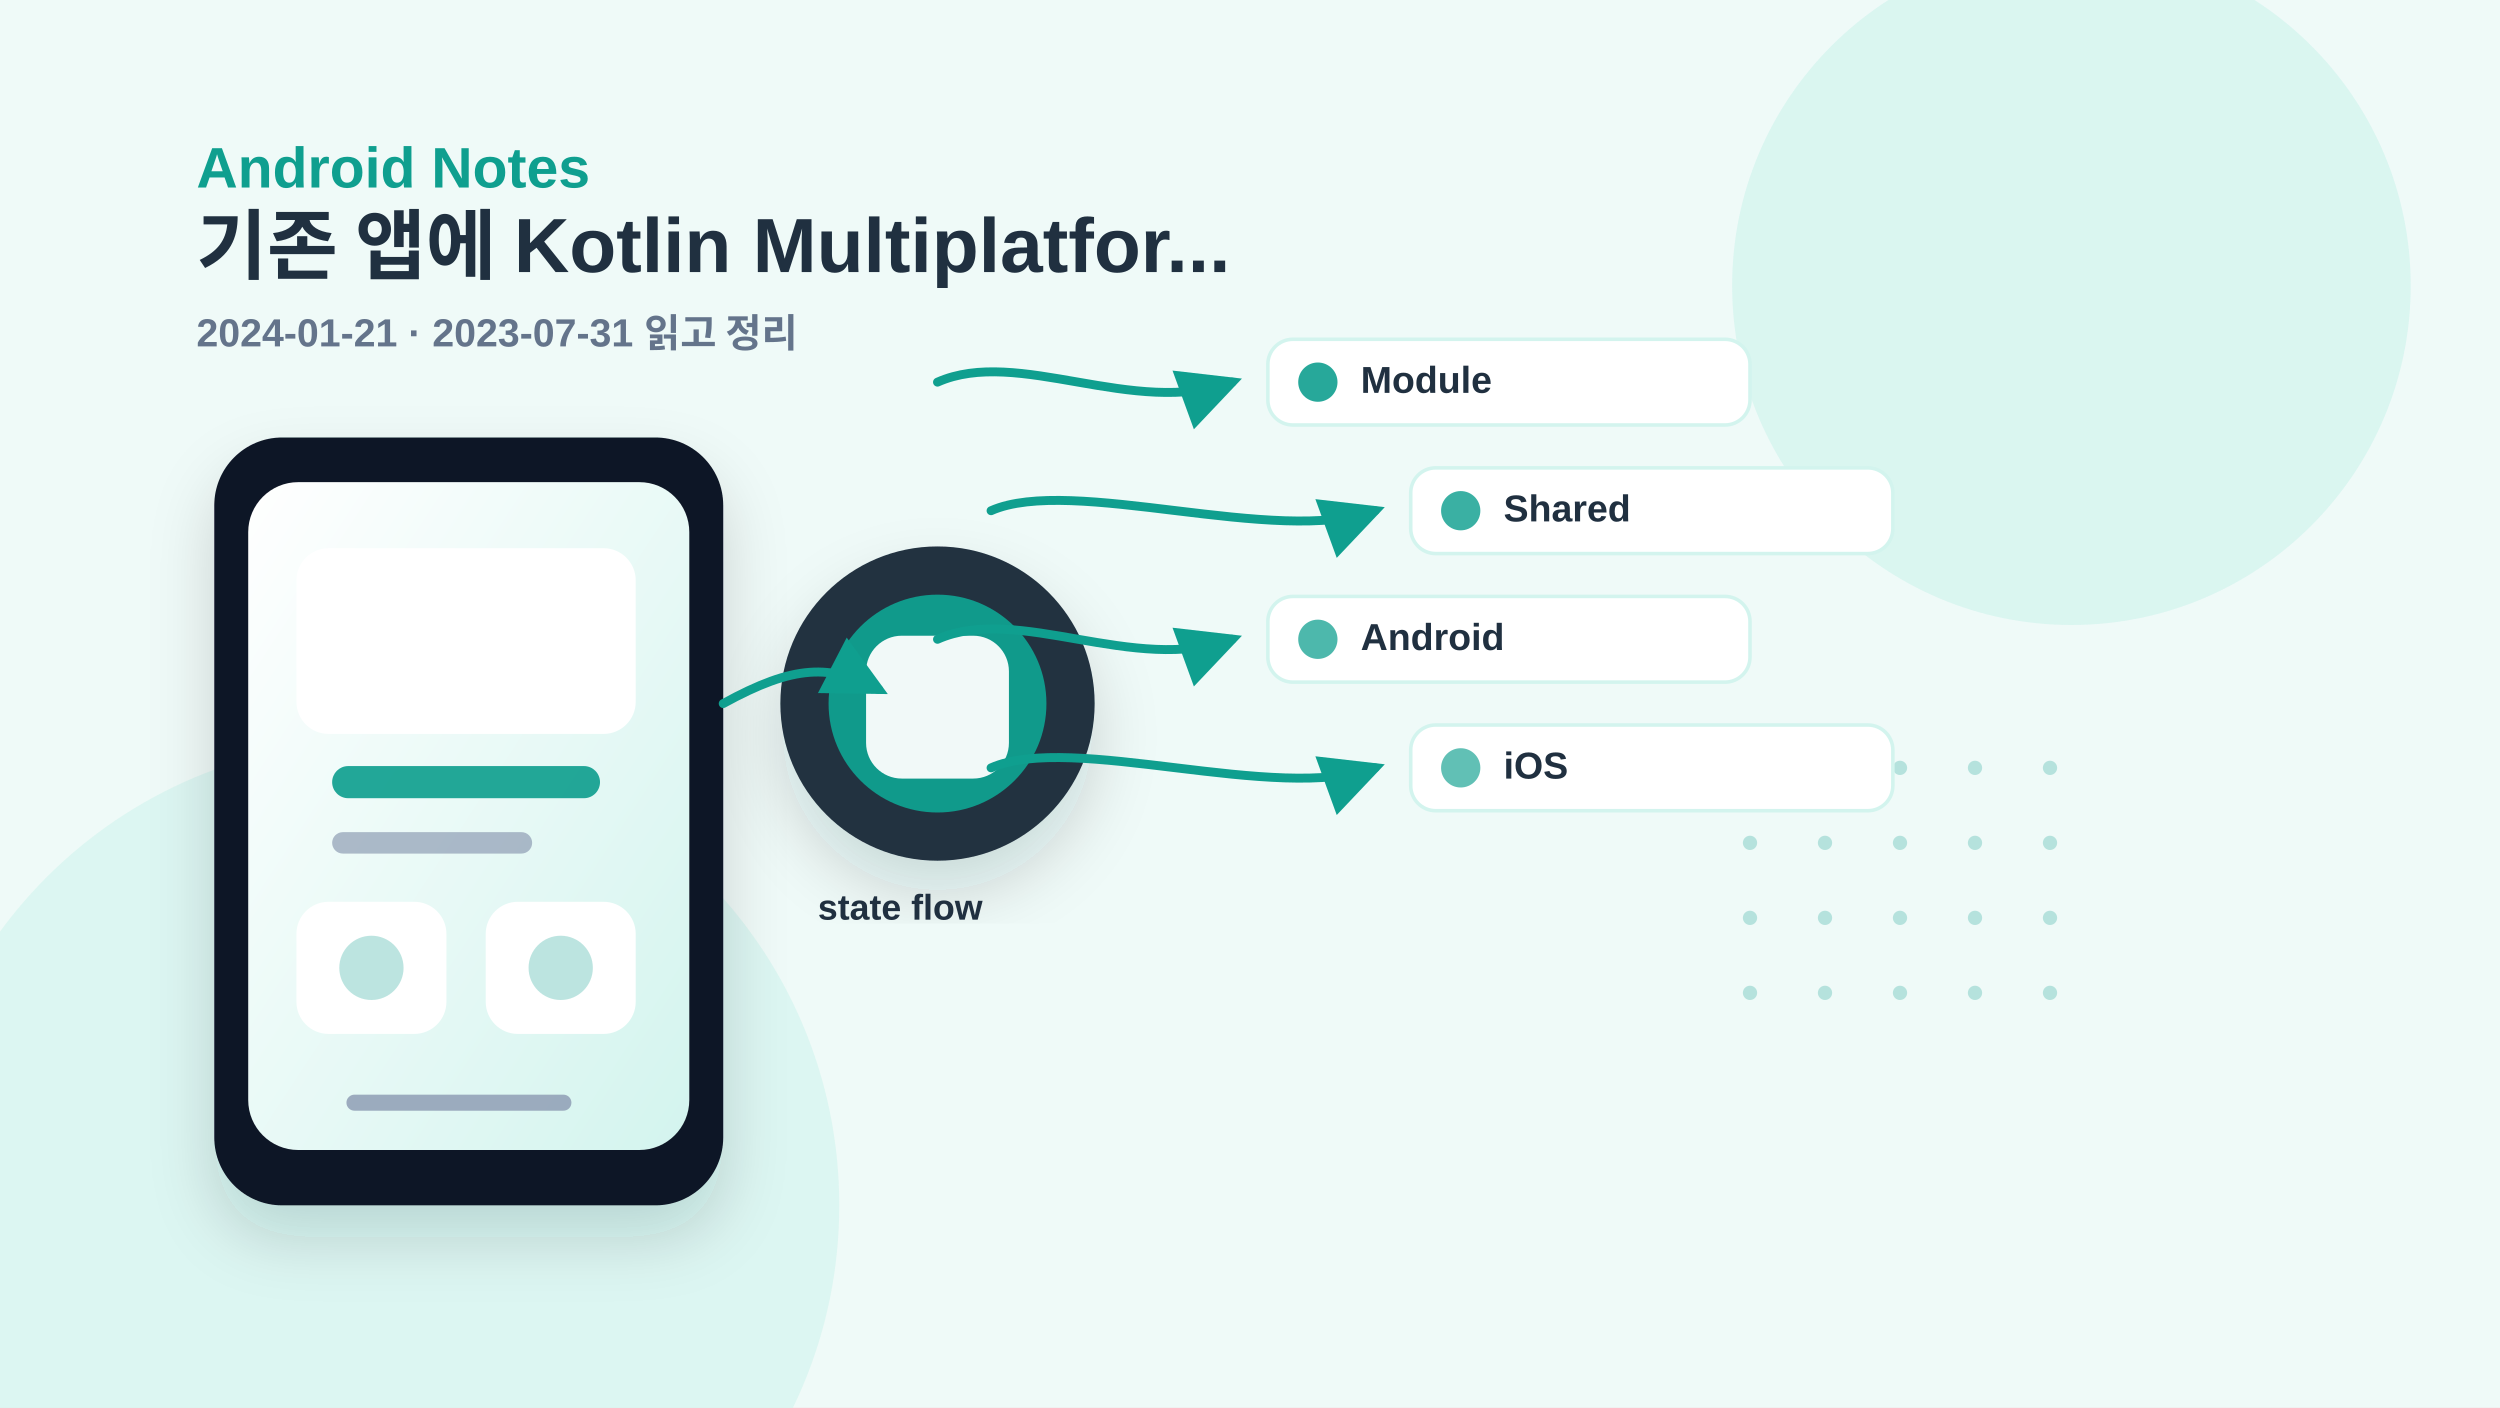
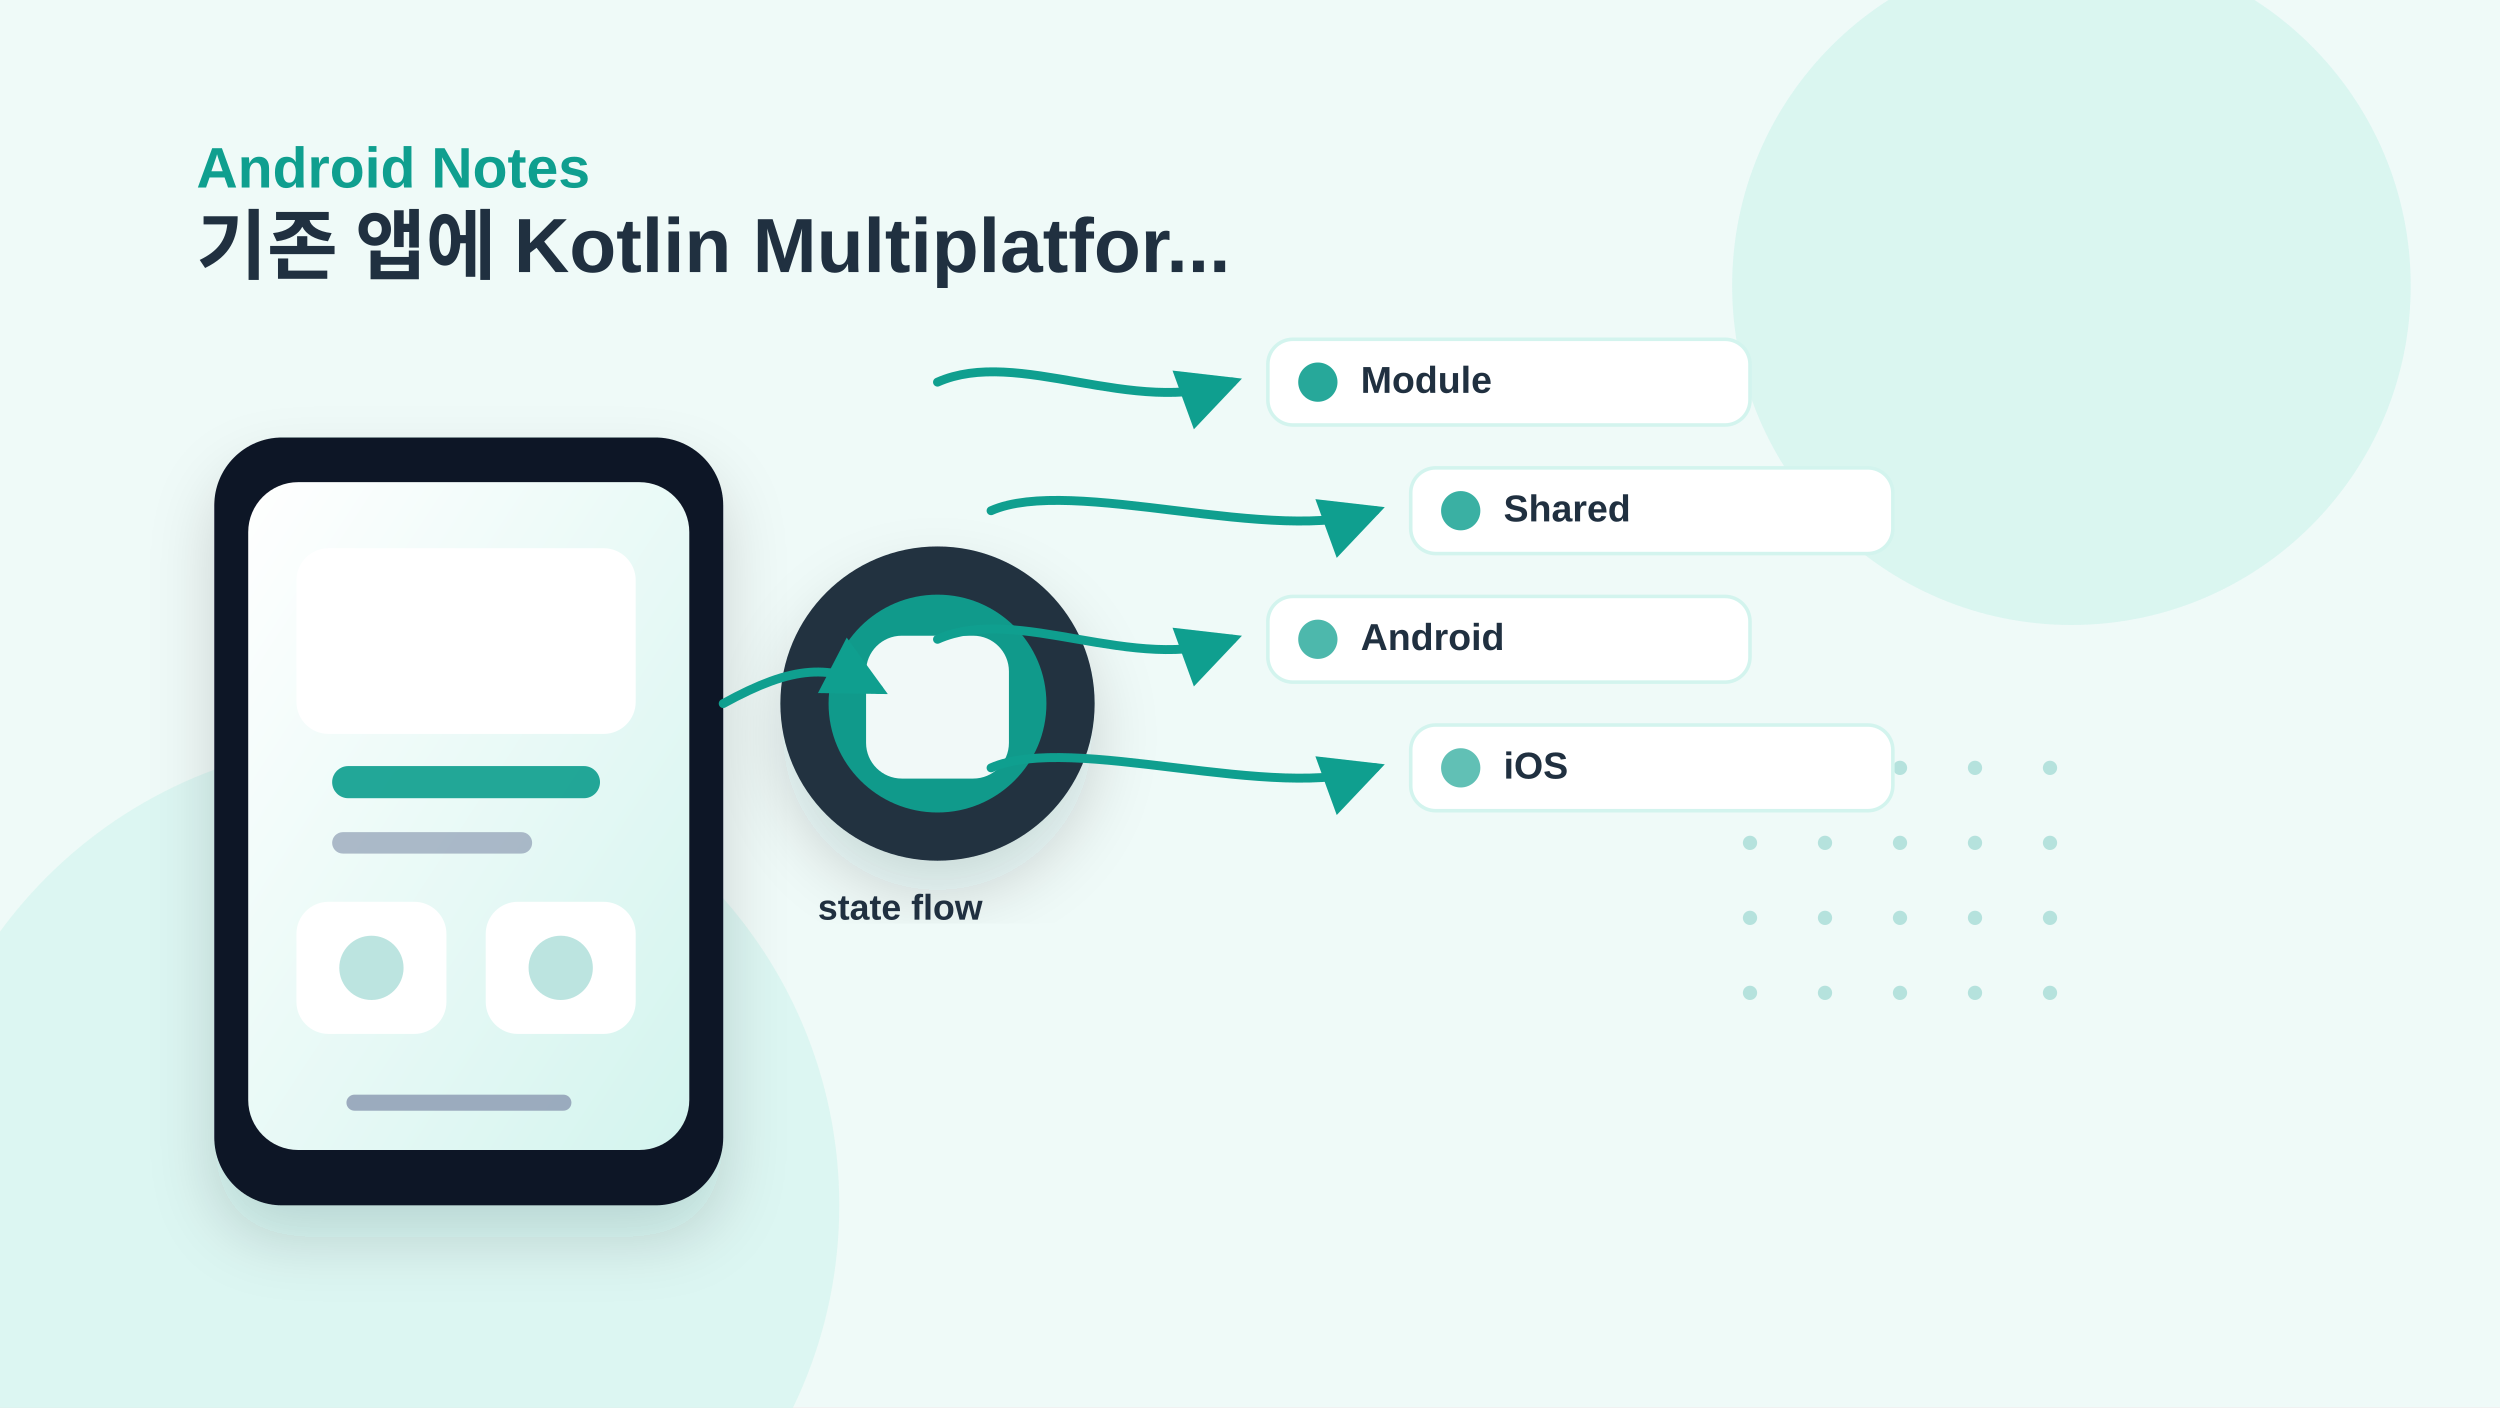
<svg xmlns="http://www.w3.org/2000/svg" width="1400" height="788" viewBox="0 0 1400 788" role="img" aria-label="기존 앱에 Kotlin Multiplatform을 처음 넣는 방법">
  <defs>
    <marker id="arrow" viewBox="0 0 12 12" refX="10" refY="6" markerWidth="7" markerHeight="7" orient="auto-start-reverse">
      <path d="M 0 0 L 12 6 L 0 12 z" fill="#0f9f8f" />
    </marker>
    <filter id="shadow" x="-20%" y="-20%" width="140%" height="140%">
      <feDropShadow dx="0" dy="18" stdDeviation="18" flood-color="#17202a" flood-opacity="0.16" />
    </filter>
    <linearGradient id="phone" x1="0" y1="0" x2="1" y2="1">
      <stop offset="0%" stop-color="#ffffff" />
      <stop offset="100%" stop-color="#d3f4ee" />
    </linearGradient>
  </defs>
  <rect width="1400" height="788" fill="#effaf8" />
  <circle cx="1160" cy="160" r="190" fill="#d3f4ee" opacity="0.75" />
  <circle cx="210" cy="675" r="260" fill="#d3f4ee" opacity="0.65" />
  <g opacity="0.26">
    <circle cx="980" cy="430" r="4" fill="#0f9f8f" />
    <circle cx="1022" cy="430" r="4" fill="#0f9f8f" />
    <circle cx="1064" cy="430" r="4" fill="#0f9f8f" />
    <circle cx="1106" cy="430" r="4" fill="#0f9f8f" />
    <circle cx="1148" cy="430" r="4" fill="#0f9f8f" />
    <circle cx="980" cy="472" r="4" fill="#0f9f8f" />
    <circle cx="1022" cy="472" r="4" fill="#0f9f8f" />
    <circle cx="1064" cy="472" r="4" fill="#0f9f8f" />
    <circle cx="1106" cy="472" r="4" fill="#0f9f8f" />
    <circle cx="1148" cy="472" r="4" fill="#0f9f8f" />
    <circle cx="980" cy="514" r="4" fill="#0f9f8f" />
    <circle cx="1022" cy="514" r="4" fill="#0f9f8f" />
    <circle cx="1064" cy="514" r="4" fill="#0f9f8f" />
    <circle cx="1106" cy="514" r="4" fill="#0f9f8f" />
    <circle cx="1148" cy="514" r="4" fill="#0f9f8f" />
    <circle cx="980" cy="556" r="4" fill="#0f9f8f" />
    <circle cx="1022" cy="556" r="4" fill="#0f9f8f" />
    <circle cx="1064" cy="556" r="4" fill="#0f9f8f" />
    <circle cx="1106" cy="556" r="4" fill="#0f9f8f" />
    <circle cx="1148" cy="556" r="4" fill="#0f9f8f" />
  </g>
  <text x="110" y="105" font-family="Arial, Apple SD Gothic Neo, sans-serif" font-size="32" fill="#0f9f8f" font-weight="800">Android Notes</text>
  <text x="110" y="153" font-family="Arial, Apple SD Gothic Neo, sans-serif" font-size="43" fill="#203040" font-weight="800">기존 앱에 Kotlin Multiplatfor...</text>
-   <text x="110" y="194" font-family="Arial, Apple SD Gothic Neo, sans-serif" font-size="22" fill="#64748b" font-weight="600">2024-01-21 · 2023-07-31 읽고 정리</text>
  <g filter="url(#shadow)">
    <rect x="120" y="245" width="285" height="430" rx="38" fill="#111827" />
    <rect x="139" y="270" width="247" height="374" rx="28" fill="url(#phone)" />
    <rect x="166" y="307" width="190" height="104" rx="18" fill="#ffffff" />
    <rect x="186" y="429" width="150" height="18" rx="9" fill="#0f9f8f" opacity="0.92" />
    <rect x="186" y="466" width="112" height="12" rx="6" fill="#94a3b8" opacity="0.75" />
    <rect x="166" y="505" width="84" height="74" rx="18" fill="#ffffff" />
    <rect x="272" y="505" width="84" height="74" rx="18" fill="#ffffff" />
    <circle cx="208" cy="542" r="18" fill="#0f9f8f" opacity="0.28" />
    <circle cx="314" cy="542" r="18" fill="#0f9f8f" opacity="0.28" />
    <rect x="194" y="613" width="126" height="9" rx="4.5" fill="#94a3b8" opacity="0.9" />
  </g>
  <g>
    <circle cx="525" cy="394" r="88" fill="#203040" filter="url(#shadow)" />
    <circle cx="525" cy="394" r="61" fill="#0f9f8f" opacity="0.95" />
    <rect x="485" y="356" width="80" height="80" rx="20" fill="#ffffff" opacity="0.94" />
    <path d="M 405 394 C 445 372, 465 372, 492 386" fill="none" stroke="#0f9f8f" stroke-width="5" stroke-linecap="round" marker-end="url(#arrow)" />
    <text x="458" y="515" font-family="Arial, Apple SD Gothic Neo, sans-serif" font-size="20" fill="#203040" font-weight="800">state flow</text>
  </g>
  <path d="M 525 214 C 570 194, 635 234, 690 214" fill="none" stroke="#0f9f8f" stroke-width="5" stroke-linecap="round" marker-end="url(#arrow)" />
  <path d="M 555 286 C 600 266, 715 306, 770 286" fill="none" stroke="#0f9f8f" stroke-width="5" stroke-linecap="round" marker-end="url(#arrow)" />
  <path d="M 525 358 C 570 338, 635 378, 690 358" fill="none" stroke="#0f9f8f" stroke-width="5" stroke-linecap="round" marker-end="url(#arrow)" />
  <path d="M 555 430 C 600 410, 715 450, 770 430" fill="none" stroke="#0f9f8f" stroke-width="5" stroke-linecap="round" marker-end="url(#arrow)" />
  <rect x="710" y="190" width="270" height="48" rx="14" fill="#ffffff" stroke="#d3f4ee" stroke-width="2" />
  <circle cx="738" cy="214" r="11" fill="#0f9f8f" opacity="0.9" />
  <text x="762" y="220" font-family="Arial, Apple SD Gothic Neo, sans-serif" font-size="21" fill="#203040" font-weight="700">Module</text>
  <rect x="790" y="262" width="270" height="48" rx="14" fill="#ffffff" stroke="#d3f4ee" stroke-width="2" />
  <circle cx="818" cy="286" r="11" fill="#0f9f8f" opacity="0.82" />
  <text x="842" y="292" font-family="Arial, Apple SD Gothic Neo, sans-serif" font-size="21" fill="#203040" font-weight="700">Shared</text>
  <rect x="710" y="334" width="270" height="48" rx="14" fill="#ffffff" stroke="#d3f4ee" stroke-width="2" />
  <circle cx="738" cy="358" r="11" fill="#0f9f8f" opacity="0.74" />
  <text x="762" y="364" font-family="Arial, Apple SD Gothic Neo, sans-serif" font-size="21" fill="#203040" font-weight="700">Android</text>
  <rect x="790" y="406" width="270" height="48" rx="14" fill="#ffffff" stroke="#d3f4ee" stroke-width="2" />
  <circle cx="818" cy="430" r="11" fill="#0f9f8f" opacity="0.66" />
  <text x="842" y="436" font-family="Arial, Apple SD Gothic Neo, sans-serif" font-size="21" fill="#203040" font-weight="700">iOS</text>
</svg>
